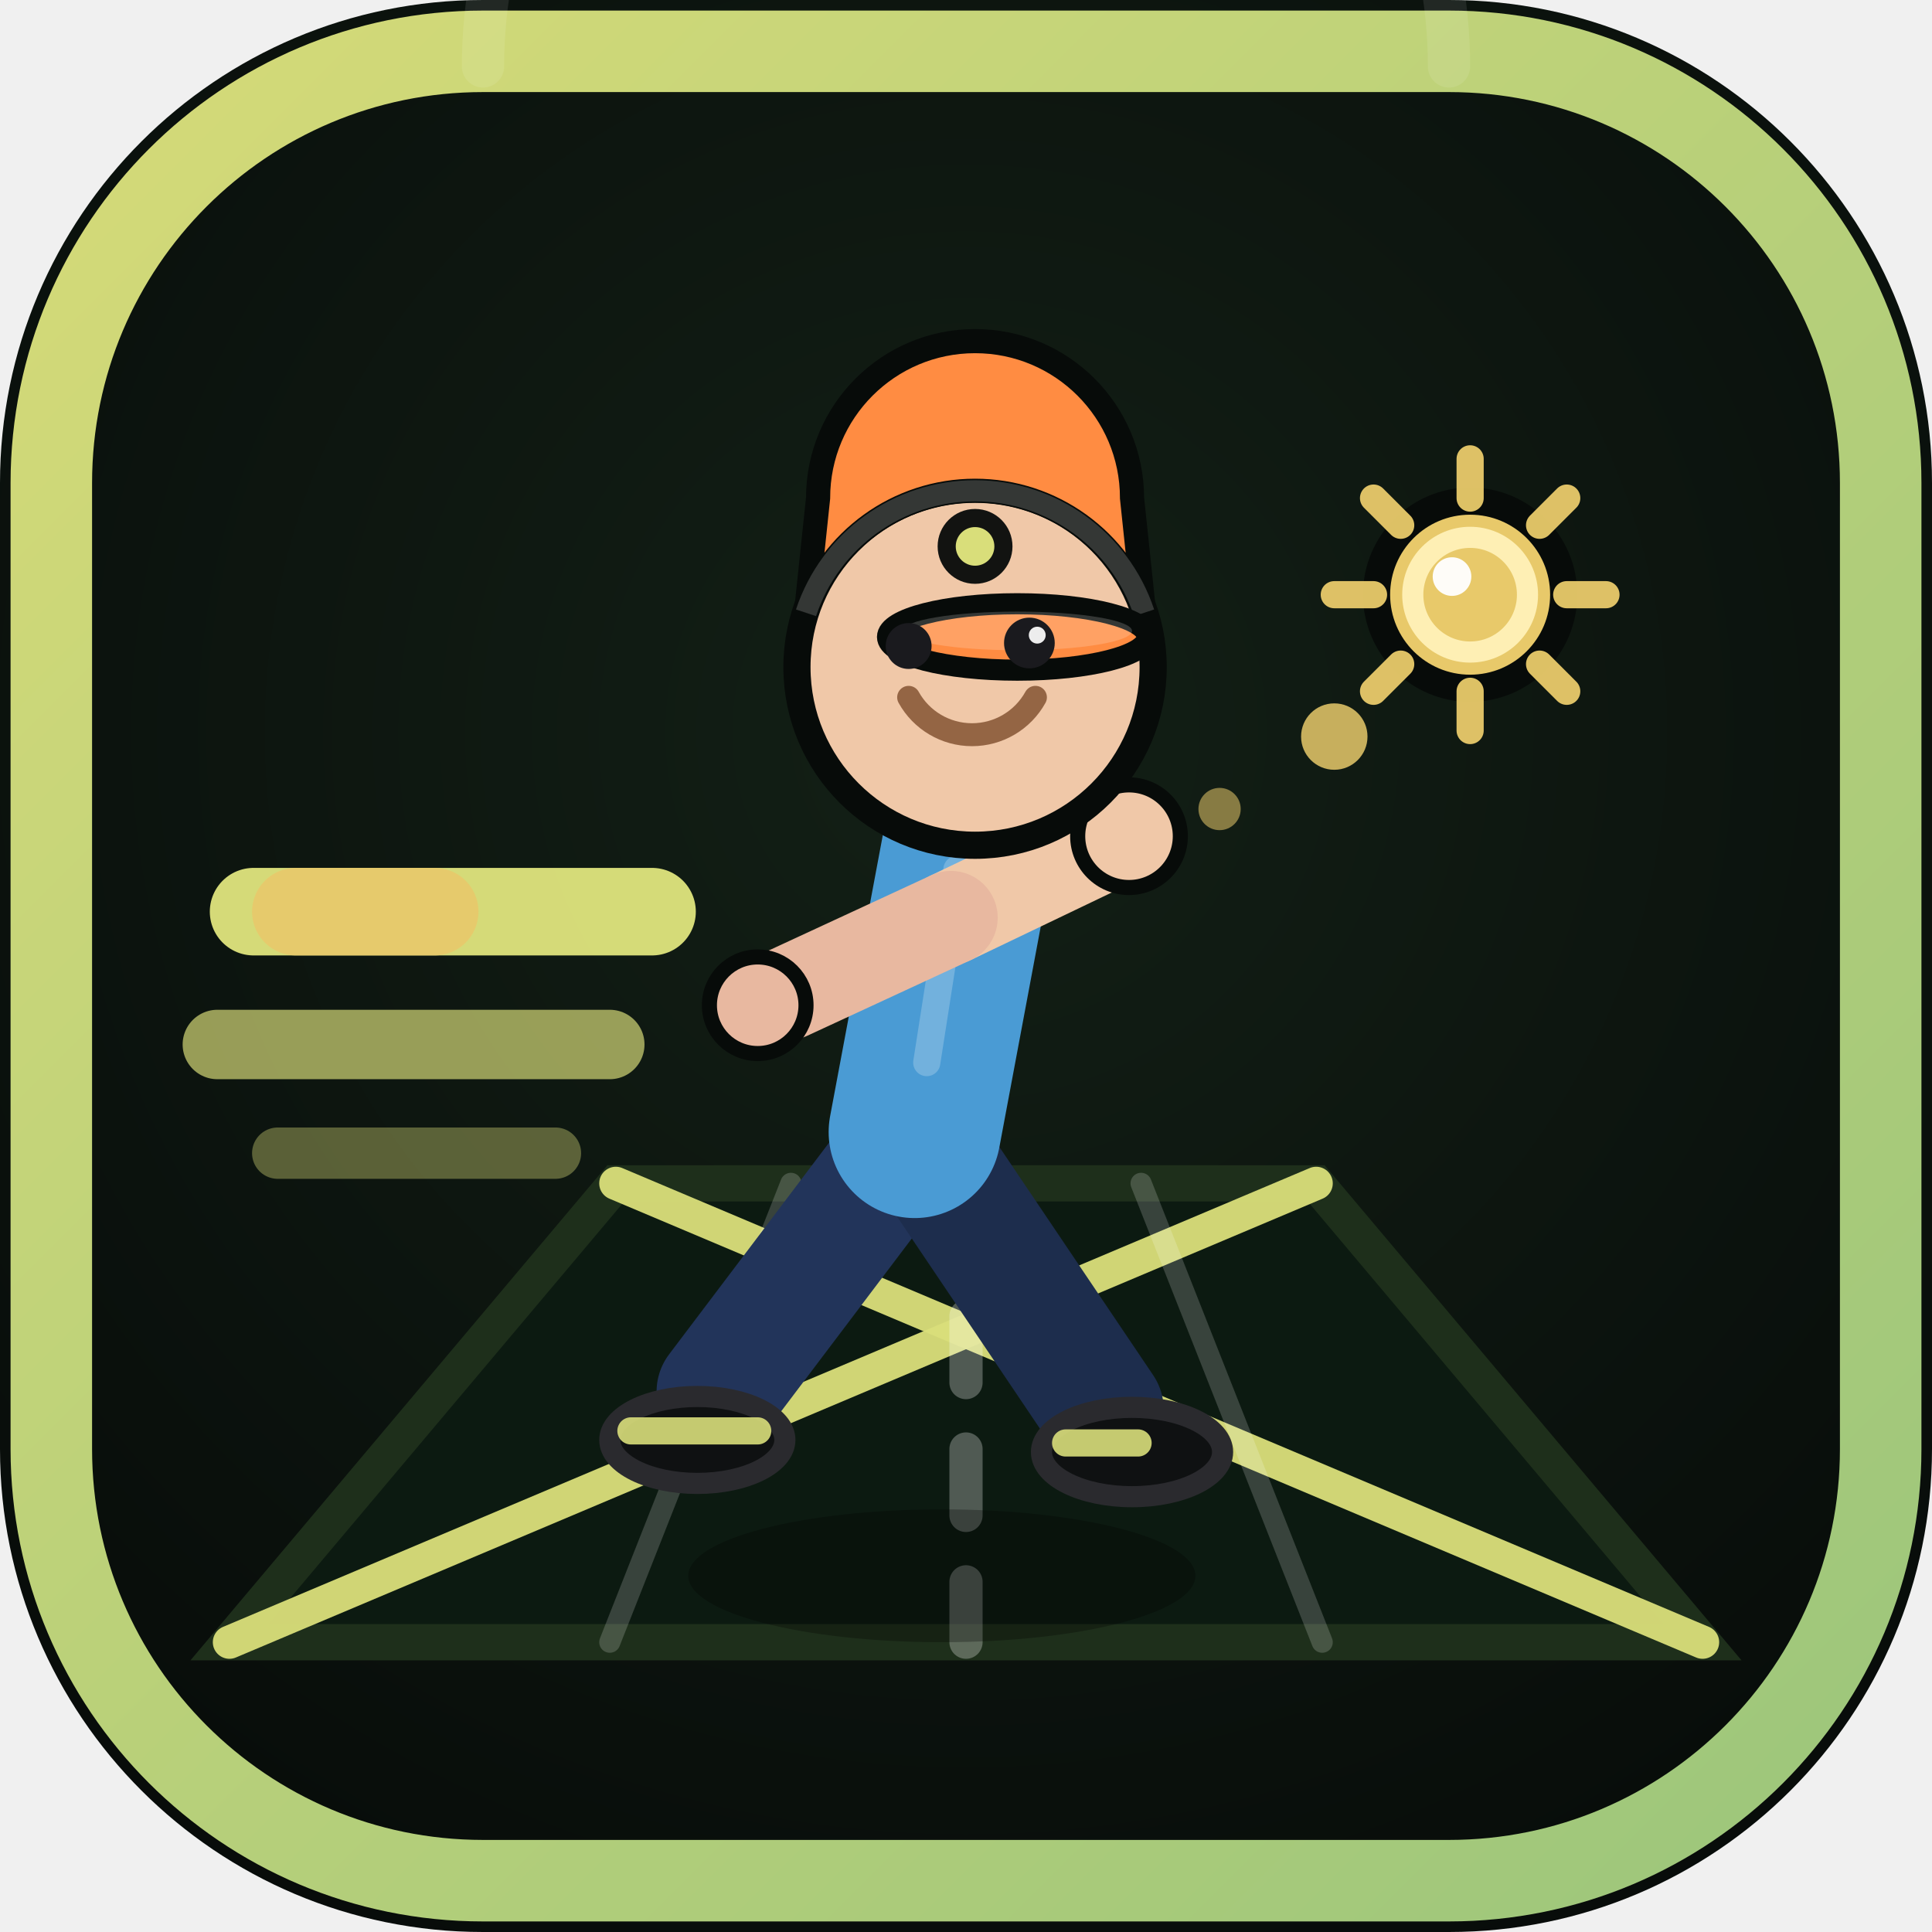
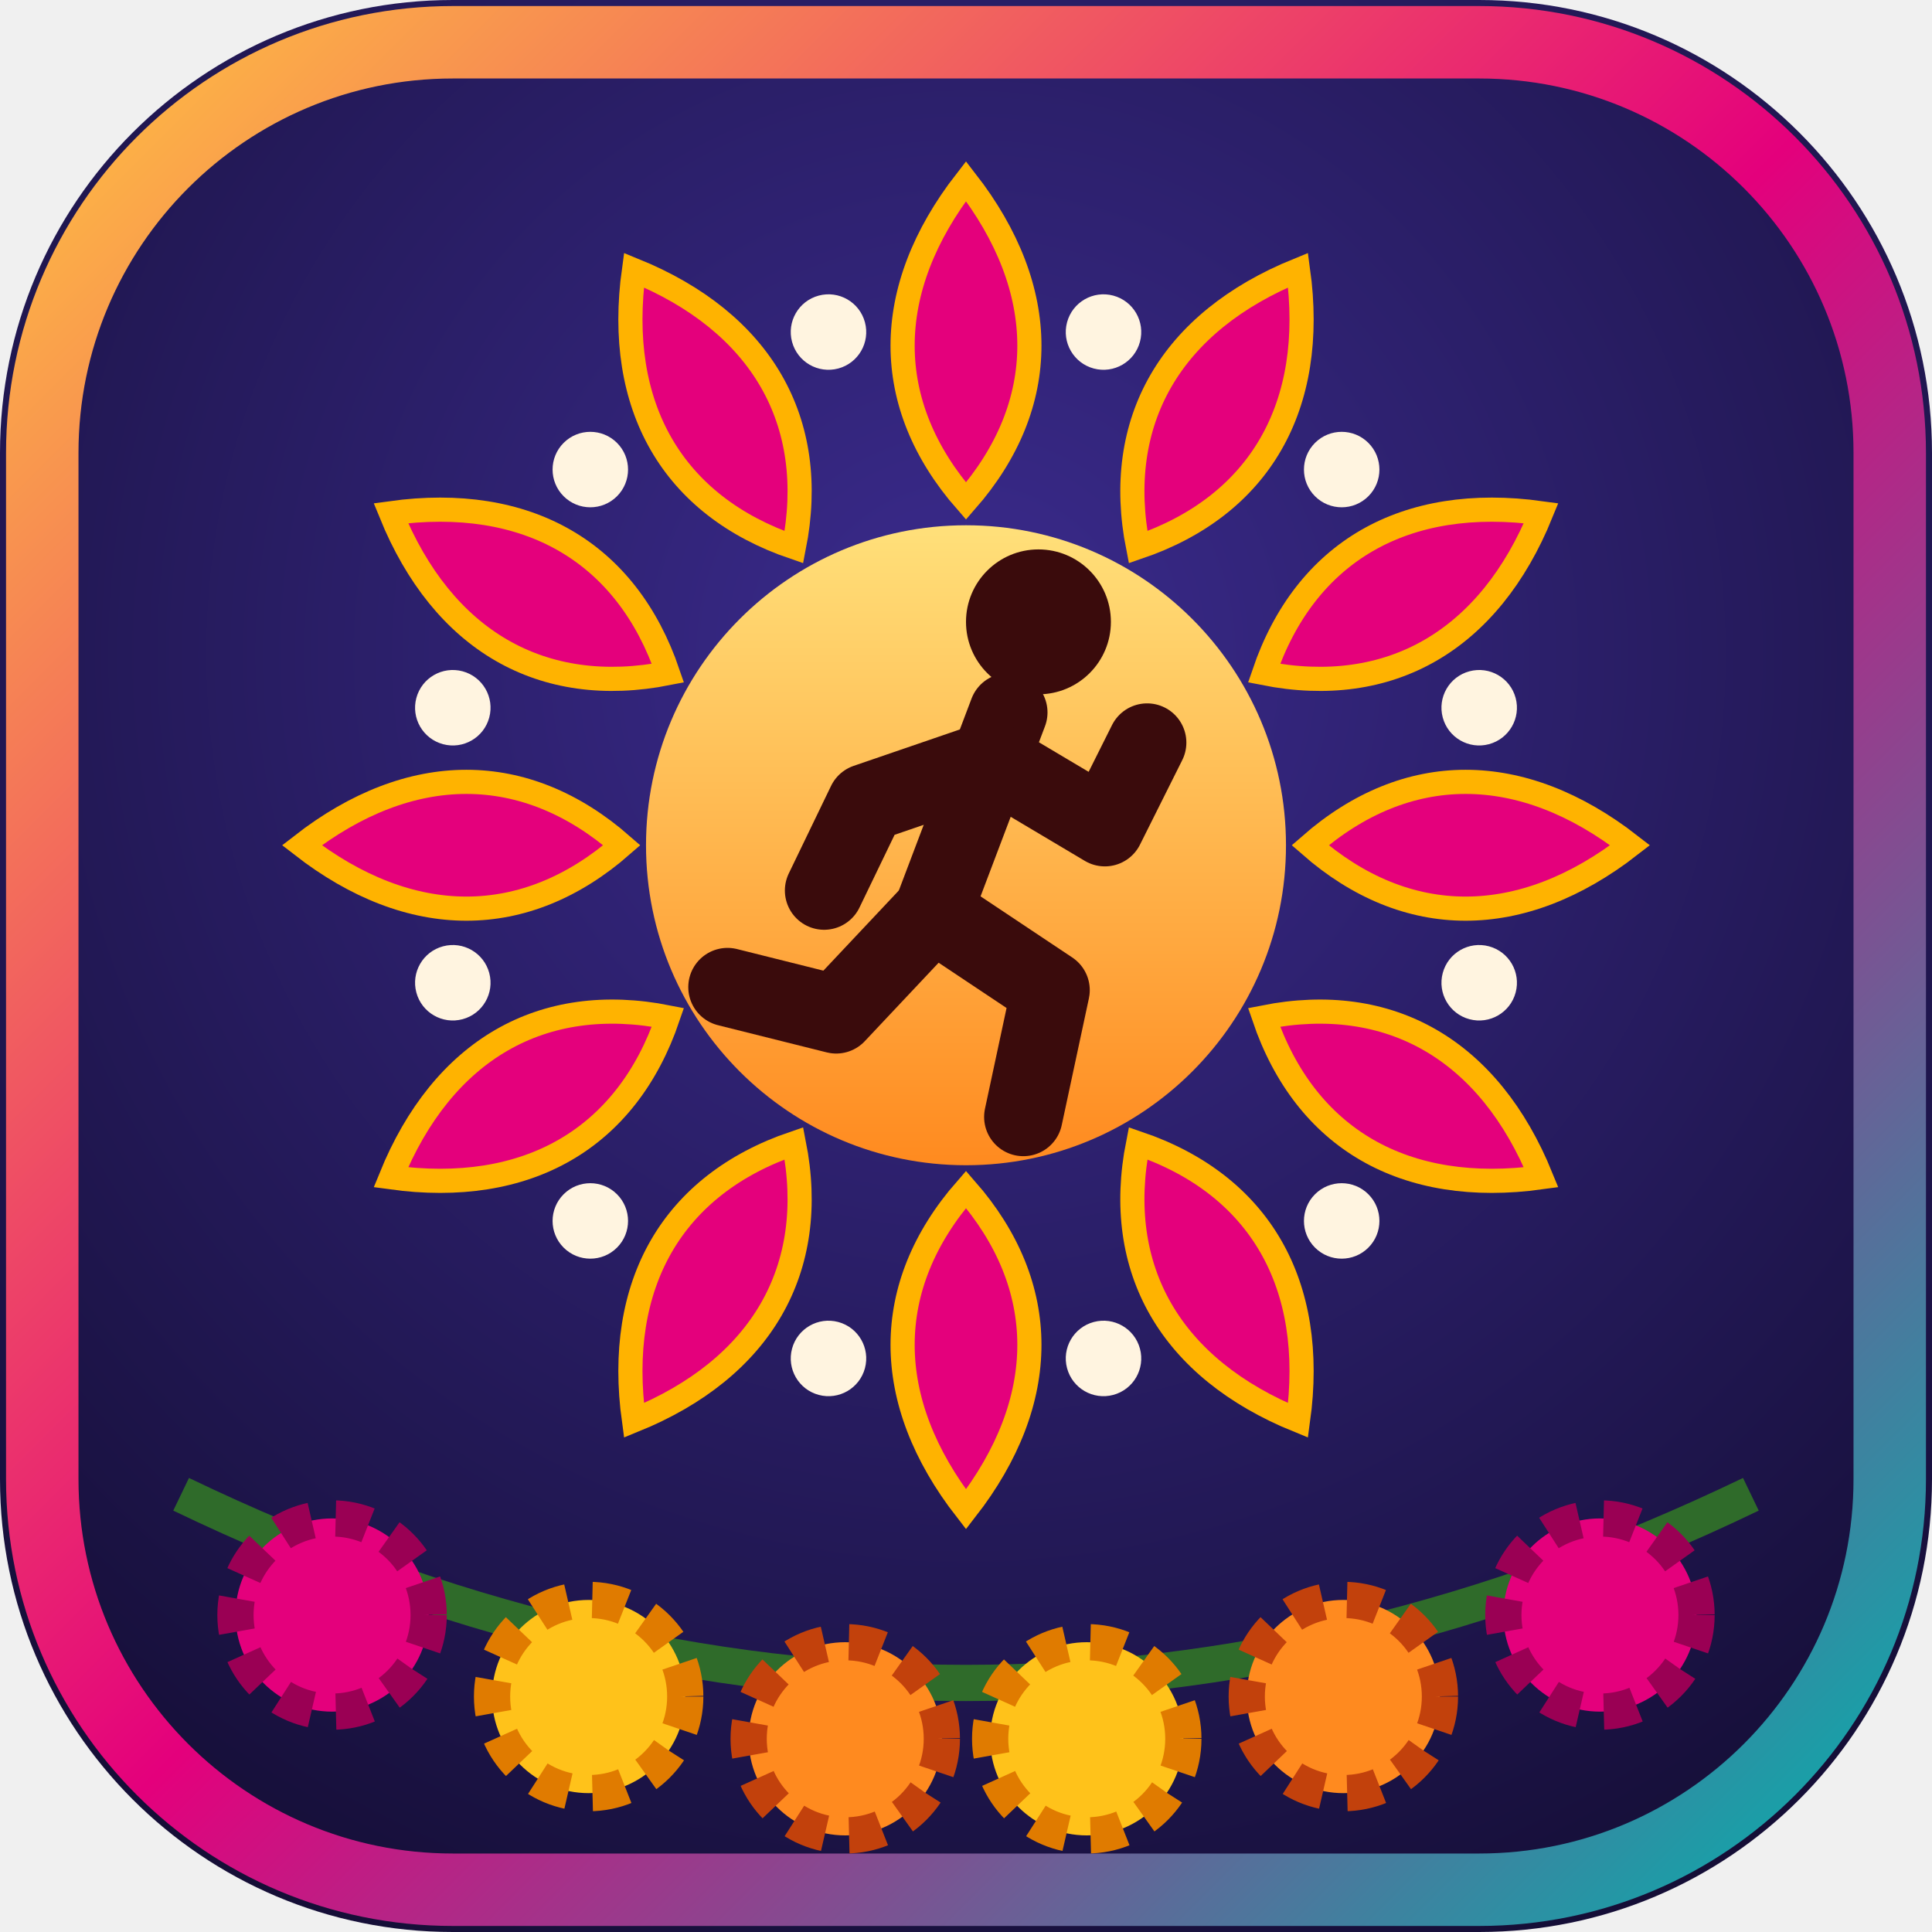
- <svg xmlns="http://www.w3.org/2000/svg" viewBox="0 0 32 32" width="32" height="32" role="img" aria-labelledby="title">
+ <svg xmlns="http://www.w3.org/2000/svg" viewBox="0 0 64 64" width="64" height="64" role="img" aria-labelledby="title">
  <defs>
-     <radialGradient id="bgGrad" cx="50%" cy="38%" r="72%">
-       <stop offset="0%" stop-color="#132016" stop-opacity="1" />
-       <stop offset="100%" stop-color="#070B09" stop-opacity="1" />
+     <radialGradient id="bg" cx="50%" cy="34%" r="78%">
+       <stop offset="0" stop-color="#3b2b8e" />
+       <stop offset="1" stop-color="#120c30" />
    </radialGradient>
-     <linearGradient id="rimGrad" x1="0%" y1="0%" x2="100%" y2="100%">
-       <stop offset="0%" stop-color="#D9DE7A" />
-       <stop offset="100%" stop-color="#9FCA7D" />
+     <linearGradient id="rim" x1="0" y1="0" x2="1" y2="1">
+       <stop offset="0" stop-color="#ffc640" />
+       <stop offset=".5" stop-color="#e4007c" />
+       <stop offset="1" stop-color="#00b3ad" />
+     </linearGradient>
+     <linearGradient id="sun" x1="0" y1="0" x2="0" y2="1">
+       <stop offset="0" stop-color="#ffe07a" />
+       <stop offset="1" stop-color="#ff8a1f" />
    </linearGradient>
  </defs>
-   <rect width="32" height="32" rx="8" fill="url(#bgGrad)" />
-   <rect x="0.85" y="0.85" width="30.3" height="30.3" rx="7.15" fill="none" stroke="url(#rimGrad)" stroke-width="1.35" opacity="0.98" />
-   <path d="M 8 1.1 A 7.2 7.2 0 0 1 24 1.1" fill="none" stroke="white" stroke-width="0.7" opacity="0.09" stroke-linecap="round" />
-   <path d="M 3.8 27.2 L 10.2 19.6 L 21.8 19.6 L 28.2 27.2 Z" fill="#0C1A11" stroke="#1E2F1B" stroke-width="0.6" opacity="1" />
-   <path d="M 10.2 19.6 L 28.2 27.2" fill="none" stroke="#D9DE7A" stroke-width="0.55" opacity="0.95" stroke-linecap="round" />
-   <path d="M 21.8 19.6 L 3.8 27.2" fill="none" stroke="#D9DE7A" stroke-width="0.55" opacity="0.95" stroke-linecap="round" />
-   <path d="M 16 19.6 L 16 27.2" fill="none" stroke="white" stroke-width="0.55" stroke-dasharray="1.1 1.1" stroke-linecap="round" opacity="0.28" />
-   <path d="M 13.1 19.6 L 10.1 27.2" fill="none" stroke="white" stroke-width="0.35" opacity="0.18" stroke-linecap="round" />
-   <path d="M 18.9 19.6 L 21.9 27.2" fill="none" stroke="white" stroke-width="0.35" opacity="0.18" stroke-linecap="round" />
-   <g stroke="#D9DE7A" stroke-linecap="round" fill="none">
-     <path d="M 4.2 15.1 H 10.8" stroke-width="1.45" opacity="0.98" />
-     <path d="M 3.6 17.3 H 10.1" stroke-width="1.15" opacity="0.68" />
-     <path d="M 4.6 19.1 H 9.2" stroke-width="0.85" opacity="0.38" />
+   <rect width="64" height="64" rx="15" fill="url(#bg)" />
+   <rect x="1.4" y="1.4" width="61.2" height="61.2" rx="13.6" fill="none" stroke="url(#rim)" stroke-width="2.4" />
+   <g transform="translate(32 28)" fill="#e4007c" stroke="#ffb300" stroke-width=".8">
+     <path transform="rotate(0)" d="M0-22c-2.8 3.6-2.8 7.4 0 10.6 2.8-3.2 2.8-7 0-10.6z" />
+     <path transform="rotate(30)" d="M0-22c-2.8 3.6-2.8 7.4 0 10.6 2.8-3.2 2.8-7 0-10.6z" />
+     <path transform="rotate(60)" d="M0-22c-2.8 3.6-2.8 7.4 0 10.6 2.8-3.2 2.8-7 0-10.6z" />
+     <path transform="rotate(90)" d="M0-22c-2.8 3.6-2.8 7.4 0 10.6 2.8-3.2 2.8-7 0-10.6z" />
+     <path transform="rotate(120)" d="M0-22c-2.8 3.6-2.8 7.4 0 10.6 2.8-3.2 2.8-7 0-10.6z" />
+     <path transform="rotate(150)" d="M0-22c-2.8 3.6-2.8 7.4 0 10.6 2.8-3.2 2.8-7 0-10.6z" />
+     <path transform="rotate(180)" d="M0-22c-2.8 3.6-2.8 7.4 0 10.6 2.8-3.2 2.8-7 0-10.6z" />
+     <path transform="rotate(210)" d="M0-22c-2.8 3.6-2.8 7.4 0 10.6 2.8-3.2 2.8-7 0-10.6z" />
+     <path transform="rotate(240)" d="M0-22c-2.8 3.6-2.8 7.4 0 10.6 2.8-3.2 2.8-7 0-10.6z" />
+     <path transform="rotate(270)" d="M0-22c-2.8 3.6-2.8 7.4 0 10.6 2.8-3.2 2.8-7 0-10.6z" />
+     <path transform="rotate(300)" d="M0-22c-2.8 3.6-2.8 7.4 0 10.6 2.8-3.2 2.8-7 0-10.6z" />
+     <path transform="rotate(330)" d="M0-22c-2.8 3.6-2.8 7.4 0 10.6 2.8-3.2 2.8-7 0-10.6z" />
  </g>
-   <g stroke="#E8C96A" stroke-linecap="round" fill="none" opacity="0.9">
-     <path d="M 4.9 15.1 H 7.2" stroke-width="1.45" />
+   <g transform="translate(32 28)" fill="#fff4e0">
+     <circle transform="rotate(15)" cx="0" cy="-17.6" r="1.25" />
+     <circle transform="rotate(45)" cx="0" cy="-17.6" r="1.25" />
+     <circle transform="rotate(75)" cx="0" cy="-17.6" r="1.25" />
+     <circle transform="rotate(105)" cx="0" cy="-17.6" r="1.25" />
+     <circle transform="rotate(135)" cx="0" cy="-17.6" r="1.25" />
+     <circle transform="rotate(165)" cx="0" cy="-17.6" r="1.25" />
+     <circle transform="rotate(195)" cx="0" cy="-17.6" r="1.25" />
+     <circle transform="rotate(225)" cx="0" cy="-17.6" r="1.25" />
+     <circle transform="rotate(255)" cx="0" cy="-17.6" r="1.25" />
+     <circle transform="rotate(285)" cx="0" cy="-17.6" r="1.25" />
+     <circle transform="rotate(315)" cx="0" cy="-17.6" r="1.25" />
+     <circle transform="rotate(345)" cx="0" cy="-17.6" r="1.25" />
  </g>
-   <ellipse cx="15.6" cy="26.1" rx="4.2" ry="1.1" fill="black" opacity="0.28" />
-   <path d="M 15.15 18.75 L 11.9 23.05" stroke="#22345A" stroke-width="2.05" stroke-linecap="round" />
-   <path d="M 15.15 18.75 L 18.25 23.35" stroke="#1D2D4D" stroke-width="2.05" stroke-linecap="round" />
-   <ellipse cx="11.55" cy="23.85" rx="1.45" ry="0.72" fill="#0F1112" stroke="#2A2A2E" stroke-width="0.35" />
-   <ellipse cx="18.75" cy="24.05" rx="1.5" ry="0.74" fill="#0F1112" stroke="#2A2A2E" stroke-width="0.35" />
-   <path d="M 10.45 23.7 L 12.55 23.7" stroke="#D9DE7A" stroke-width="0.45" opacity="0.9" stroke-linecap="round" />
-   <path d="M 17.65 23.9 L 18.85 23.9" stroke="#D9DE7A" stroke-width="0.45" opacity="0.9" stroke-linecap="round" />
-   <path d="M 16.05 13.95 L 15.15 18.75" stroke="#4A9BD4" stroke-width="2.85" stroke-linecap="round" />
-   <path d="M 15.85 14.4 L 15.35 17.6" stroke="white" stroke-width="0.45" opacity="0.22" stroke-linecap="round" />
-   <path d="M 15.75 15.2 L 18.15 14.05" stroke="#F0C8A8" stroke-width="1.55" stroke-linecap="round" />
-   <path d="M 15.75 15.2 L 13.05 16.45" stroke="#E8B8A0" stroke-width="1.55" stroke-linecap="round" />
-   <circle cx="18.7" cy="13.85" r="0.85" fill="#F0C8A8" stroke="#070B09" stroke-width="0.25" />
-   <circle cx="12.55" cy="16.65" r="0.8" fill="#E8B8A0" stroke="#070B09" stroke-width="0.25" />
-   <circle cx="16.15" cy="11.05" r="2.95" fill="#F0C8A8" stroke="#070B09" stroke-width="0.45" />
-   <path d="M 13.35 10.15 A 2.95 2.95 0 0 1 18.95 10.15 L 18.75 8.25 A 2.35 2.35 0 0 0 13.55 8.25 Z" fill="#FF8C42" stroke="#070B09" stroke-width="0.4" />
-   <path d="M 13.35 10.15 A 2.95 2.95 0 0 1 18.95 10.15" fill="none" stroke="white" stroke-width="0.35" opacity="0.18" />
-   <ellipse cx="16.85" cy="10.55" rx="2.15" ry="0.55" fill="#FF8C42" stroke="#070B09" stroke-width="0.35" />
-   <ellipse cx="16.85" cy="10.45" rx="1.9" ry="0.32" fill="white" opacity="0.18" />
-   <path d="M 15.05 11.55 A 1.2 1.2 0 0 0 17.15 11.55" fill="none" stroke="#8A5A3A" stroke-width="0.38" opacity="0.9" stroke-linecap="round" />
-   <circle cx="17.05" cy="10.65" r="0.42" fill="#1A1A1E" />
-   <circle cx="17.18" cy="10.52" r="0.14" fill="white" opacity="0.92" />
-   <circle cx="15.05" cy="10.7" r="0.38" fill="#1A1A1E" />
-   <circle cx="16.15" cy="9.05" r="0.62" fill="#070B09" opacity="0.95" />
-   <circle cx="16.15" cy="9.05" r="0.32" fill="#D9DE7A" />
-   <g>
-     <circle cx="24.35" cy="9.85" r="1.55" fill="#E8C96A" stroke="#070B09" stroke-width="0.45" />
-     <circle cx="24.35" cy="9.85" r="0.95" fill="none" stroke="#FFF1B8" stroke-width="0.35" opacity="0.95" />
-     <circle cx="24.05" cy="9.55" r="0.32" fill="white" opacity="0.95" />
-     <path d="M 24.35 7.6 V 8.25 M 24.35 11.45 V 12.1 M 22.1 9.85 H 22.75 M 25.95 9.85 H 26.6 M 22.75 8.25 L 23.2 8.7 M 25.5 11 L 25.95 11.45 M 23.2 11 L 22.75 11.45 M 25.5 8.7 L 25.95 8.25" stroke="#E8C96A" stroke-width="0.45" stroke-linecap="round" opacity="0.95" />
+   <circle cx="32" cy="28" r="10.6" fill="url(#sun)" />
+   <g fill="none" stroke="#3a0b0c" stroke-width="2.6" stroke-linecap="round" stroke-linejoin="round">
+     <path d="M33.4 23.6 30.9 30.2" />
+     <path d="M32.9 25.2l3.7 2.2 1.4-2.8" />
+     <path d="M32.2 25.4l-3.5 1.2-1.4 2.9" />
+     <path d="M30.9 30.2l3.9 2.6-.9 4.2" />
+     <path d="M30.9 30.2l-3.2 3.4-3.6-.9" />
  </g>
-   <circle cx="22.1" cy="12.2" r="0.55" fill="#E8C96A" opacity="0.85" />
-   <circle cx="20.2" cy="13.4" r="0.35" fill="#E8C96A" opacity="0.55" />
+   <circle cx="34.4" cy="20.6" r="2.4" fill="#3a0b0c" />
+   <path d="M6 49.5Q32 62 58 49.5" fill="none" stroke="#2f6b2a" stroke-width="1.2" />
+   <circle cx="11" cy="53.5" r="3.2" fill="#e4007c" stroke="#9a0054" stroke-width="1.2" stroke-dasharray="1.1 .8" />
+   <circle cx="19.5" cy="56.2" r="3.2" fill="#ffc21a" stroke="#e07b00" stroke-width="1.2" stroke-dasharray="1.1 .8" />
+   <circle cx="28" cy="57.6" r="3.2" fill="#ff8a1f" stroke="#c2410c" stroke-width="1.2" stroke-dasharray="1.1 .8" />
+   <circle cx="36" cy="57.6" r="3.2" fill="#ffc21a" stroke="#e07b00" stroke-width="1.2" stroke-dasharray="1.1 .8" />
+   <circle cx="44.5" cy="56.2" r="3.2" fill="#ff8a1f" stroke="#c2410c" stroke-width="1.2" stroke-dasharray="1.1 .8" />
+   <circle cx="53" cy="53.5" r="3.2" fill="#e4007c" stroke="#9a0054" stroke-width="1.2" stroke-dasharray="1.1 .8" />
</svg>
